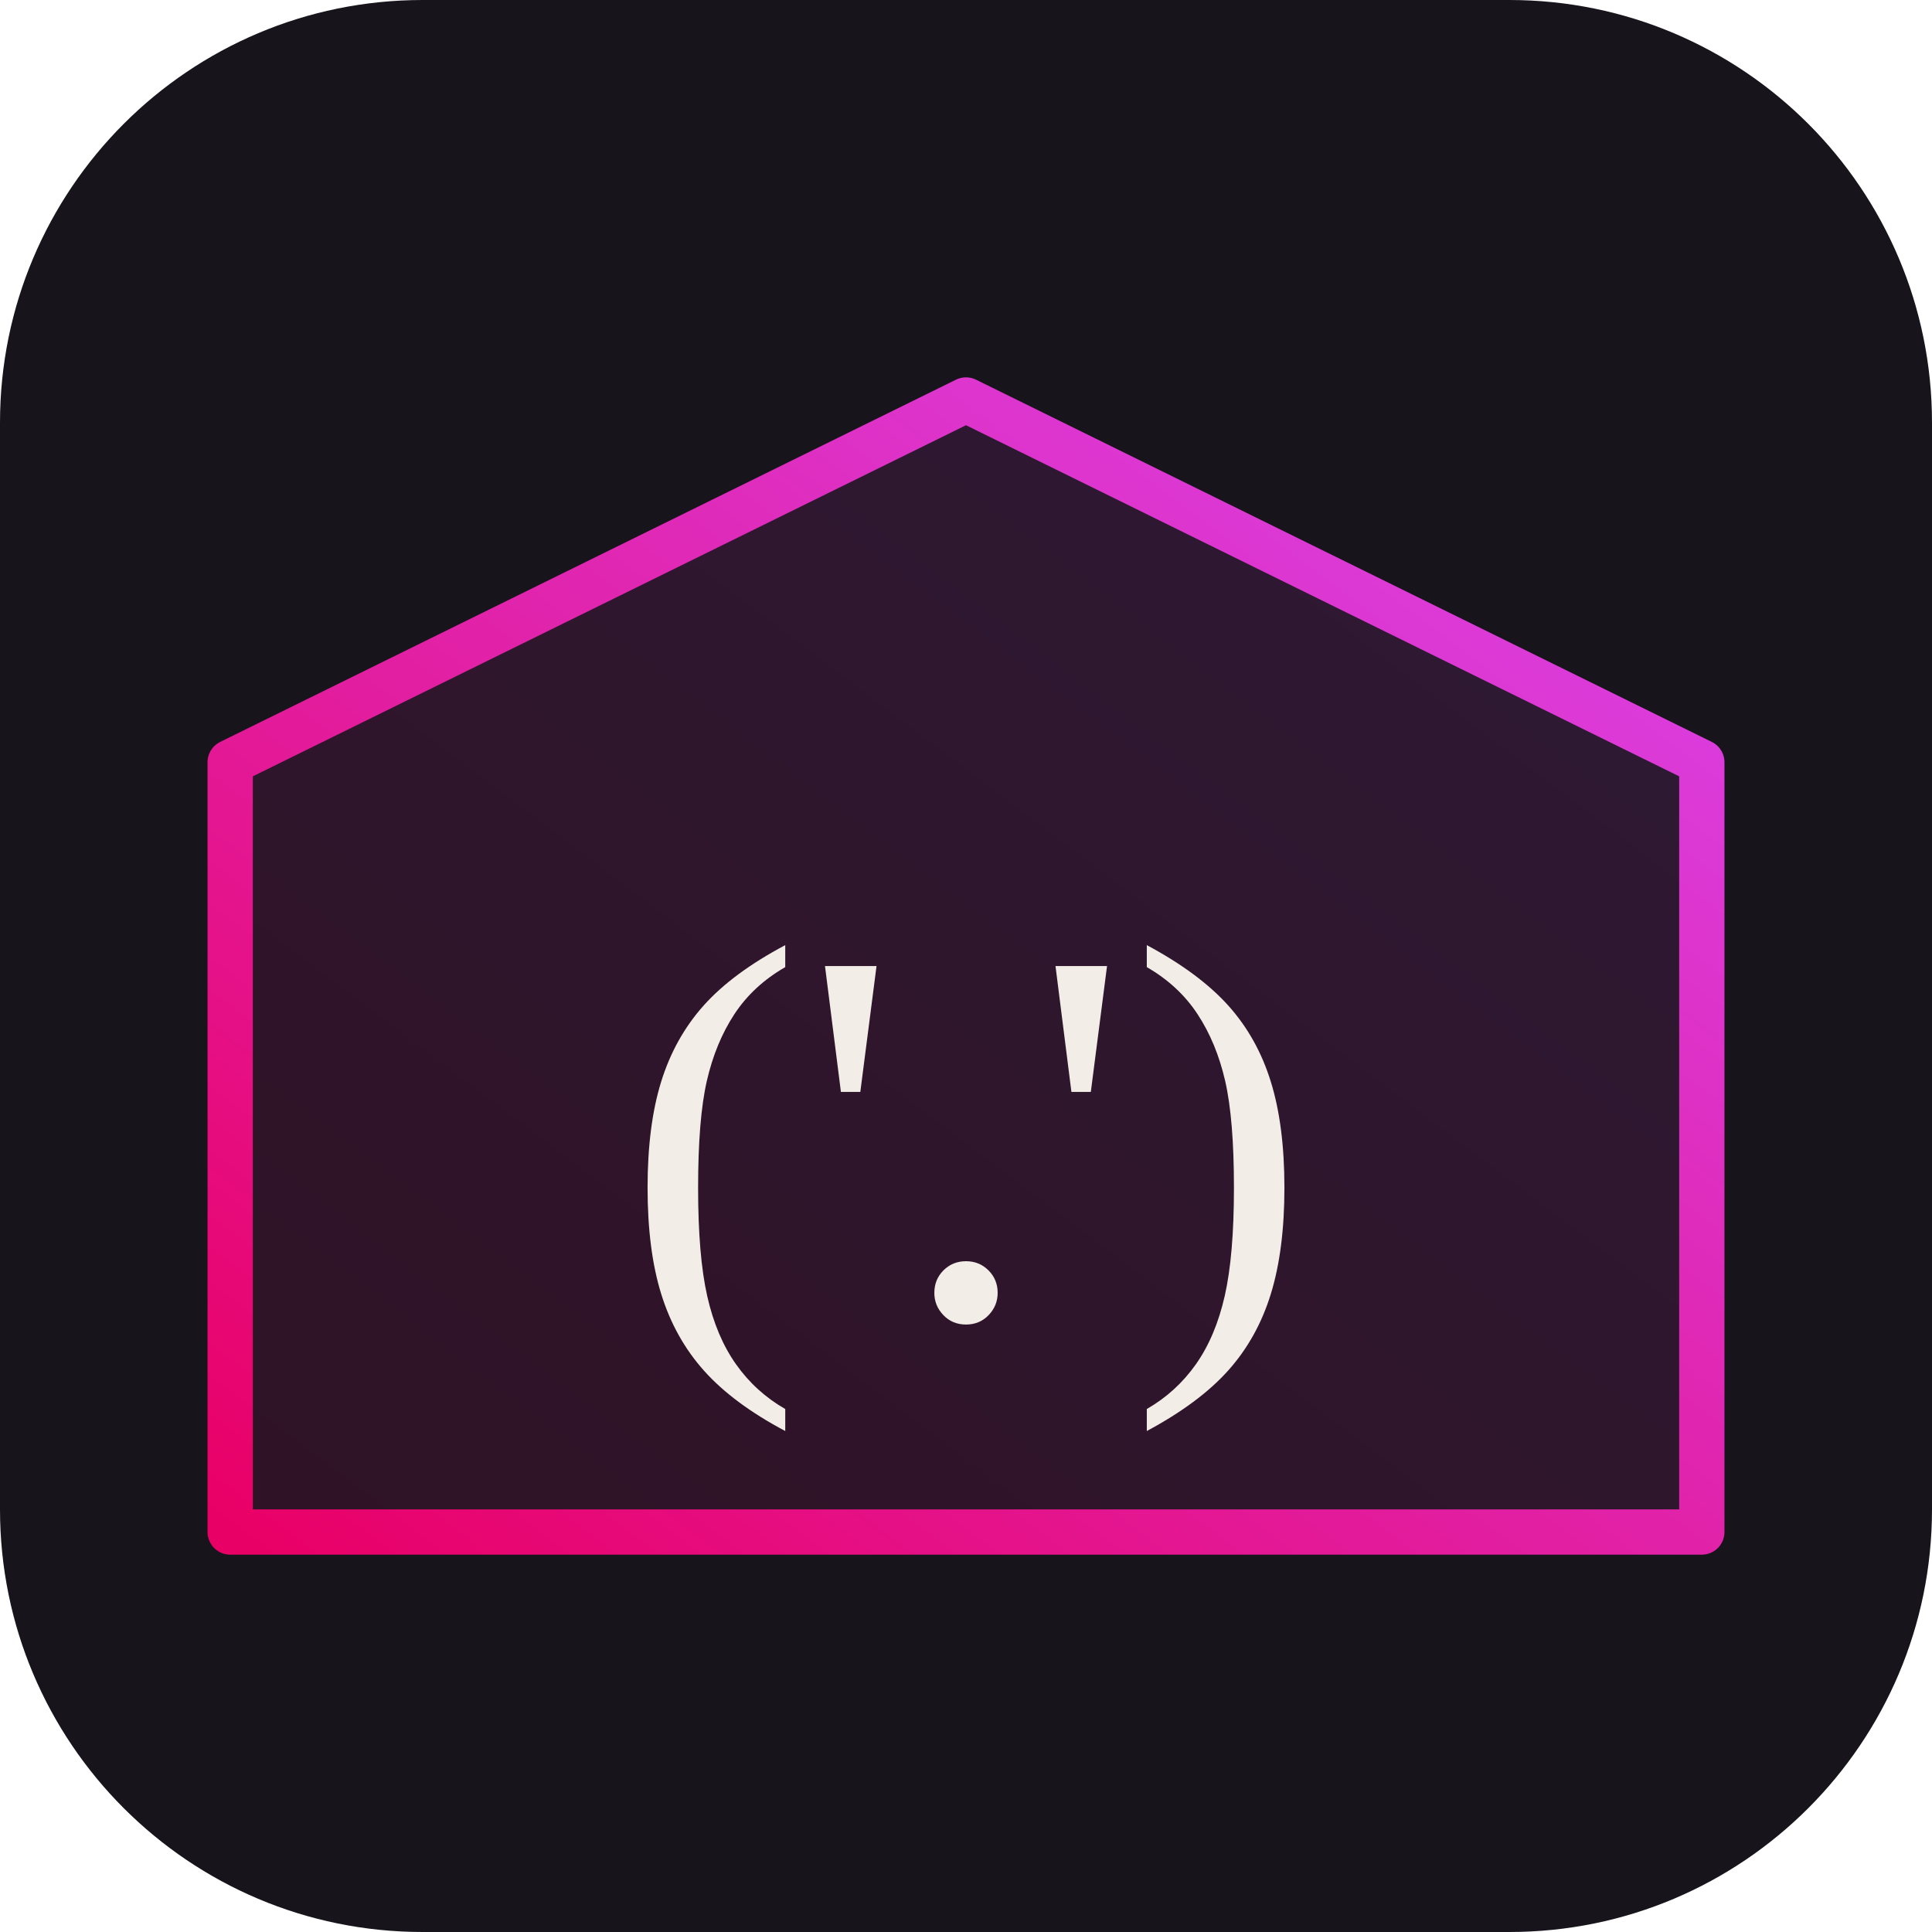
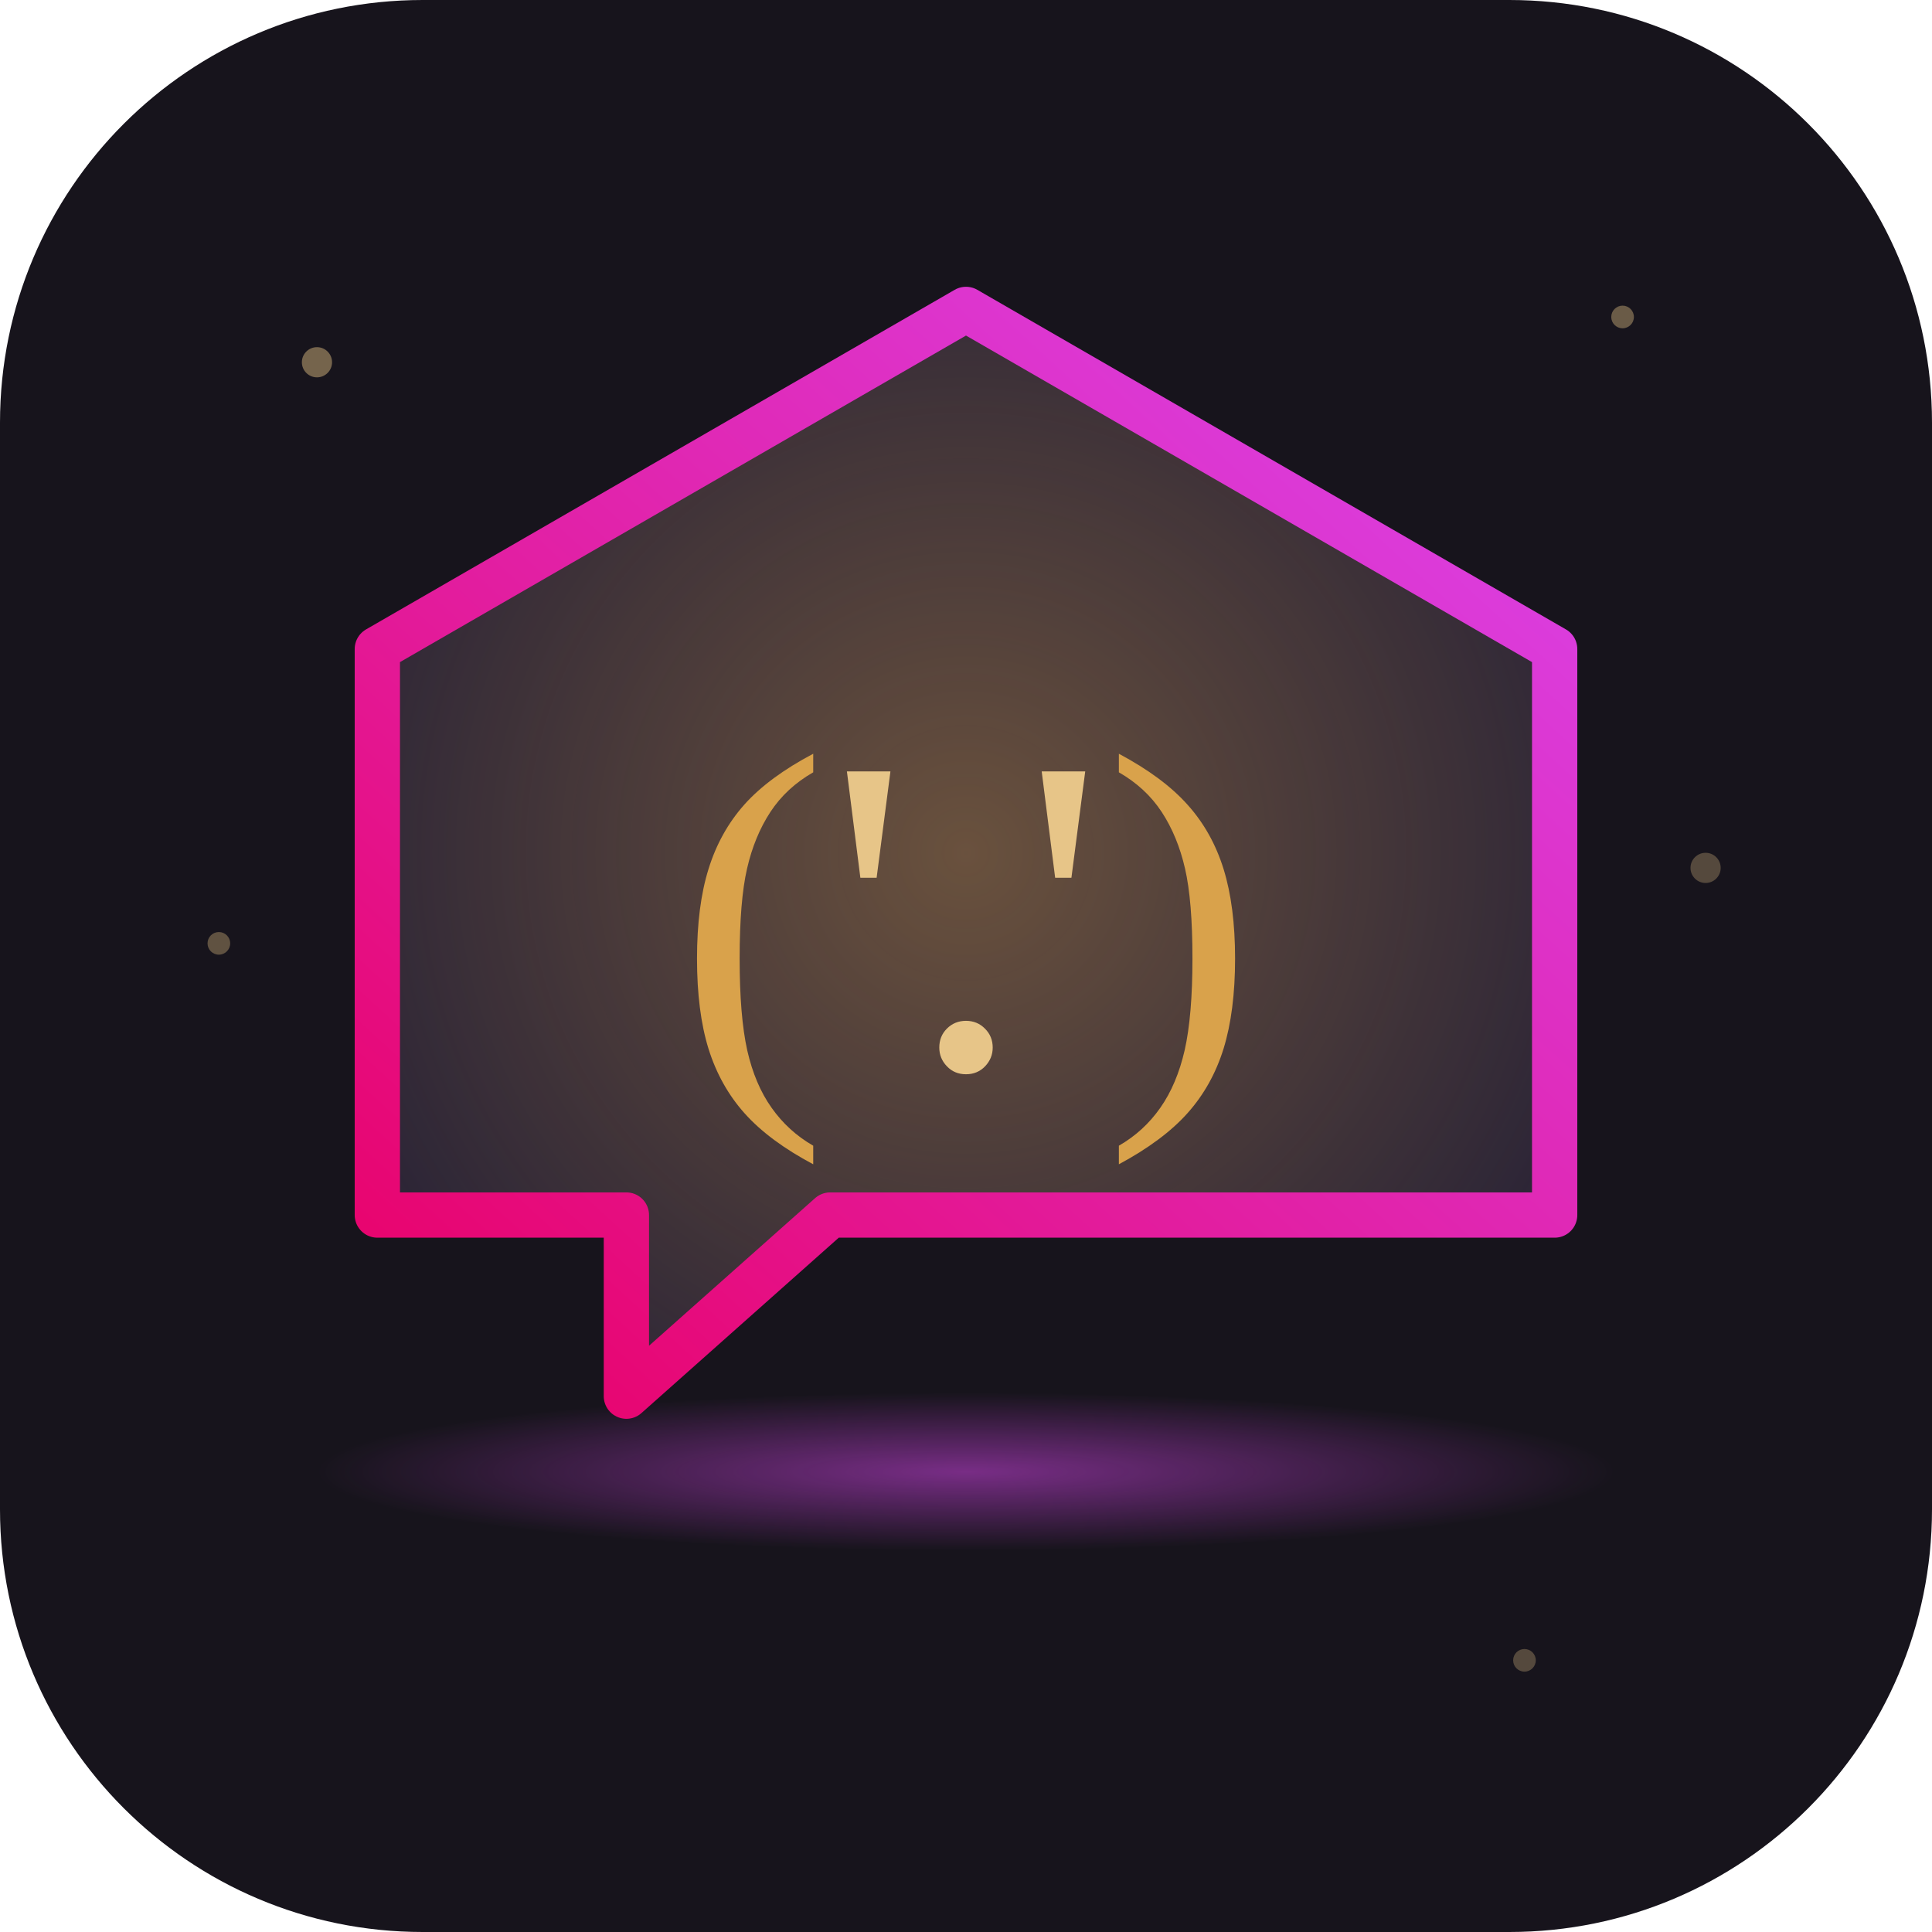
<svg xmlns="http://www.w3.org/2000/svg" viewBox="0 0 512 512">
  <defs>
-     <linearGradient id="brand" x1="0" y1="1" x2="1" y2="0">
+     <linearGradient id="walls" x1="0" y1="1" x2="1" y2="0">
      <stop offset="0" stop-color="#e90066" />
      <stop offset="1" stop-color="#d946ef" />
    </linearGradient>
+     <radialGradient id="light" cx="60" cy="52" r="60" gradientUnits="userSpaceOnUse">
+       <stop offset="0" stop-color="#d9a24b" stop-opacity=".36" />
+       <stop offset="1" stop-color="#d9a24b" stop-opacity="0" />
+     </radialGradient>
+     <radialGradient id="ground">
+       <stop offset="0" stop-color="#d946ef" stop-opacity=".5" />
+       <stop offset="1" stop-color="#d946ef" stop-opacity="0" />
+     </radialGradient>
+     <clipPath id="inside">
+       <path d="M60 4 L112 34 L112 84 L48 84 L30 100 L30 84 L8 84 L8 34 Z" />
+     </clipPath>
  </defs>
  <rect width="512" height="512" rx="112" fill="#17141c" />
-   <path d="M61 406 L61 202 L256 106 L451 202 L451 406 Z" fill="url(#brand)" opacity="0.12" />
-   <path d="M61 406 L61 202 L256 106 L451 202 L451 406 Z" fill="none" stroke="url(#brand)" stroke-width="12" stroke-linejoin="round" />
-   <text x="256" y="349" font-family="Georgia, 'Times New Roman', serif" font-size="142" text-anchor="middle" fill="#f2eee7">('.')</text>
+   <circle cx="84" cy="96" r="4" fill="#e7c588" opacity=".45" />
+   <circle cx="430" cy="84" r="3" fill="#e7c588" opacity=".4" />
+   <circle cx="452" cy="230" r="4" fill="#e7c588" opacity=".3" />
+   <circle cx="58" cy="250" r="3" fill="#e7c588" opacity=".35" />
+   <circle cx="404" cy="440" r="3" fill="#e7c588" opacity=".3" />
+   <ellipse cx="256" cy="390" rx="174" ry="21" fill="url(#ground)" />
+   <g transform="translate(76 70) scale(3)">
+     <path d="M60 4 L112 34 L112 84 L48 84 L30 100 L30 84 L8 84 L8 34 Z" fill="#2b2436" />
+     <rect width="120" height="100" fill="url(#light)" clip-path="url(#inside)" />
+     <path d="M60 4 L112 34 L112 84 L48 84 L30 100 L30 84 L8 84 L8 34 Z" fill="none" stroke="url(#walls)" stroke-width="4" stroke-linejoin="round" />
+     <text x="60" y="71" font-family="Georgia, 'Times New Roman', serif" font-size="40" text-anchor="middle" fill="#d9a24b">(<tspan fill="#e7c588">'.'</tspan>)</text>
+   </g>
</svg>
